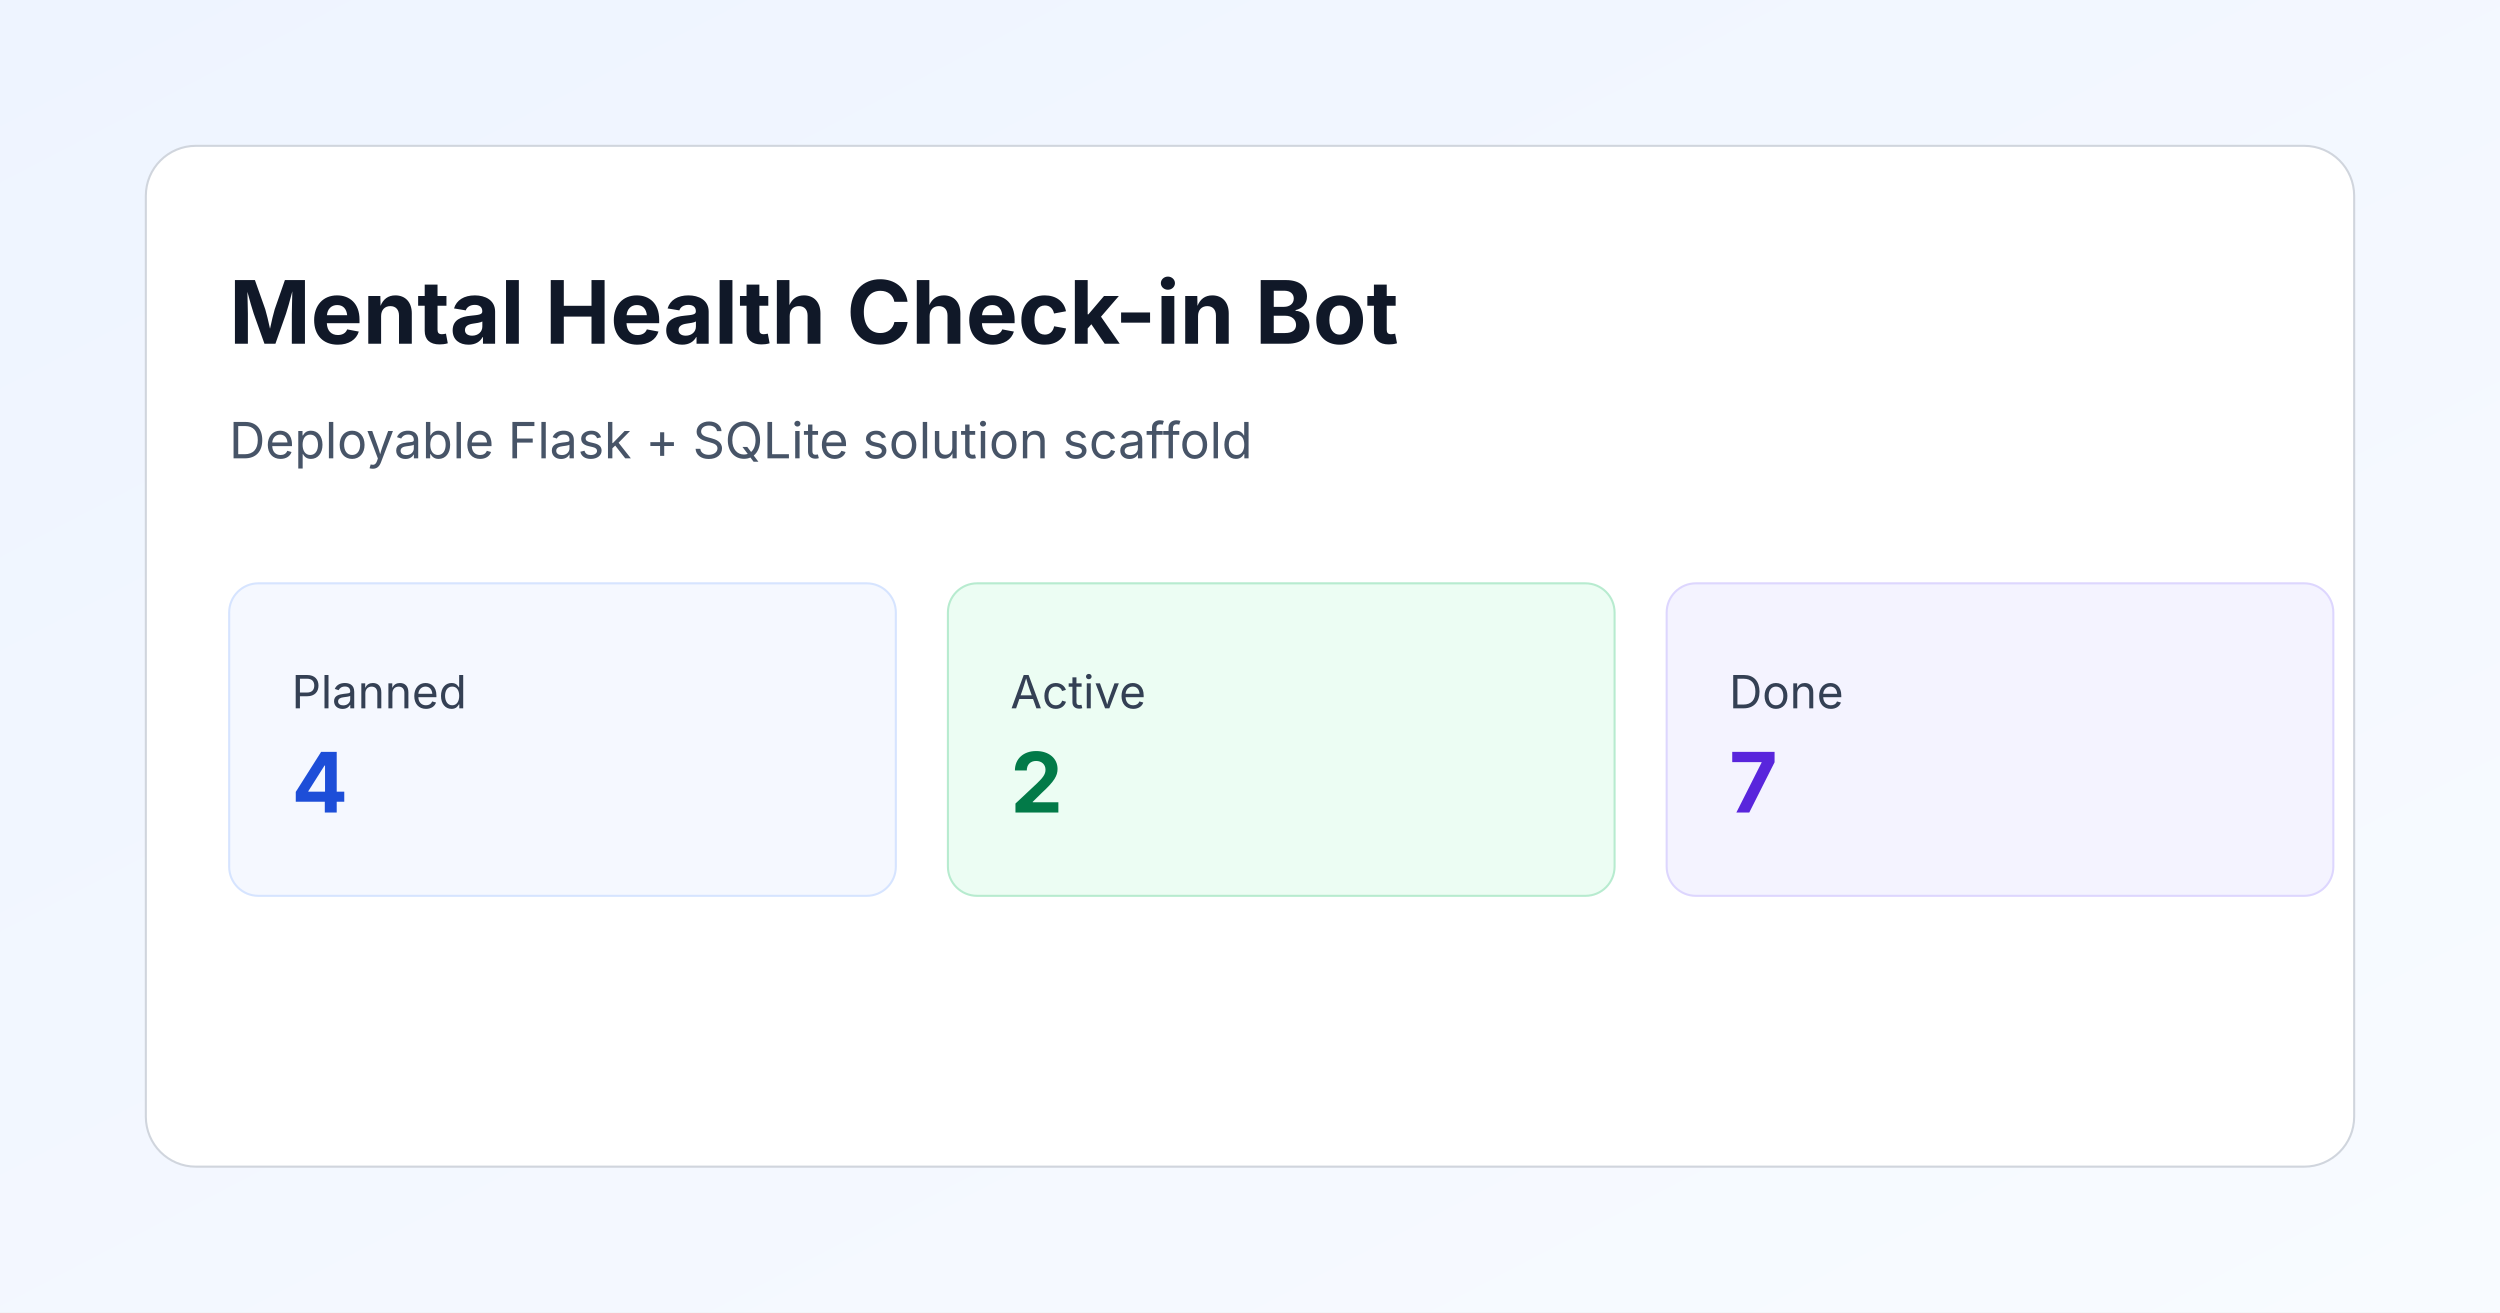
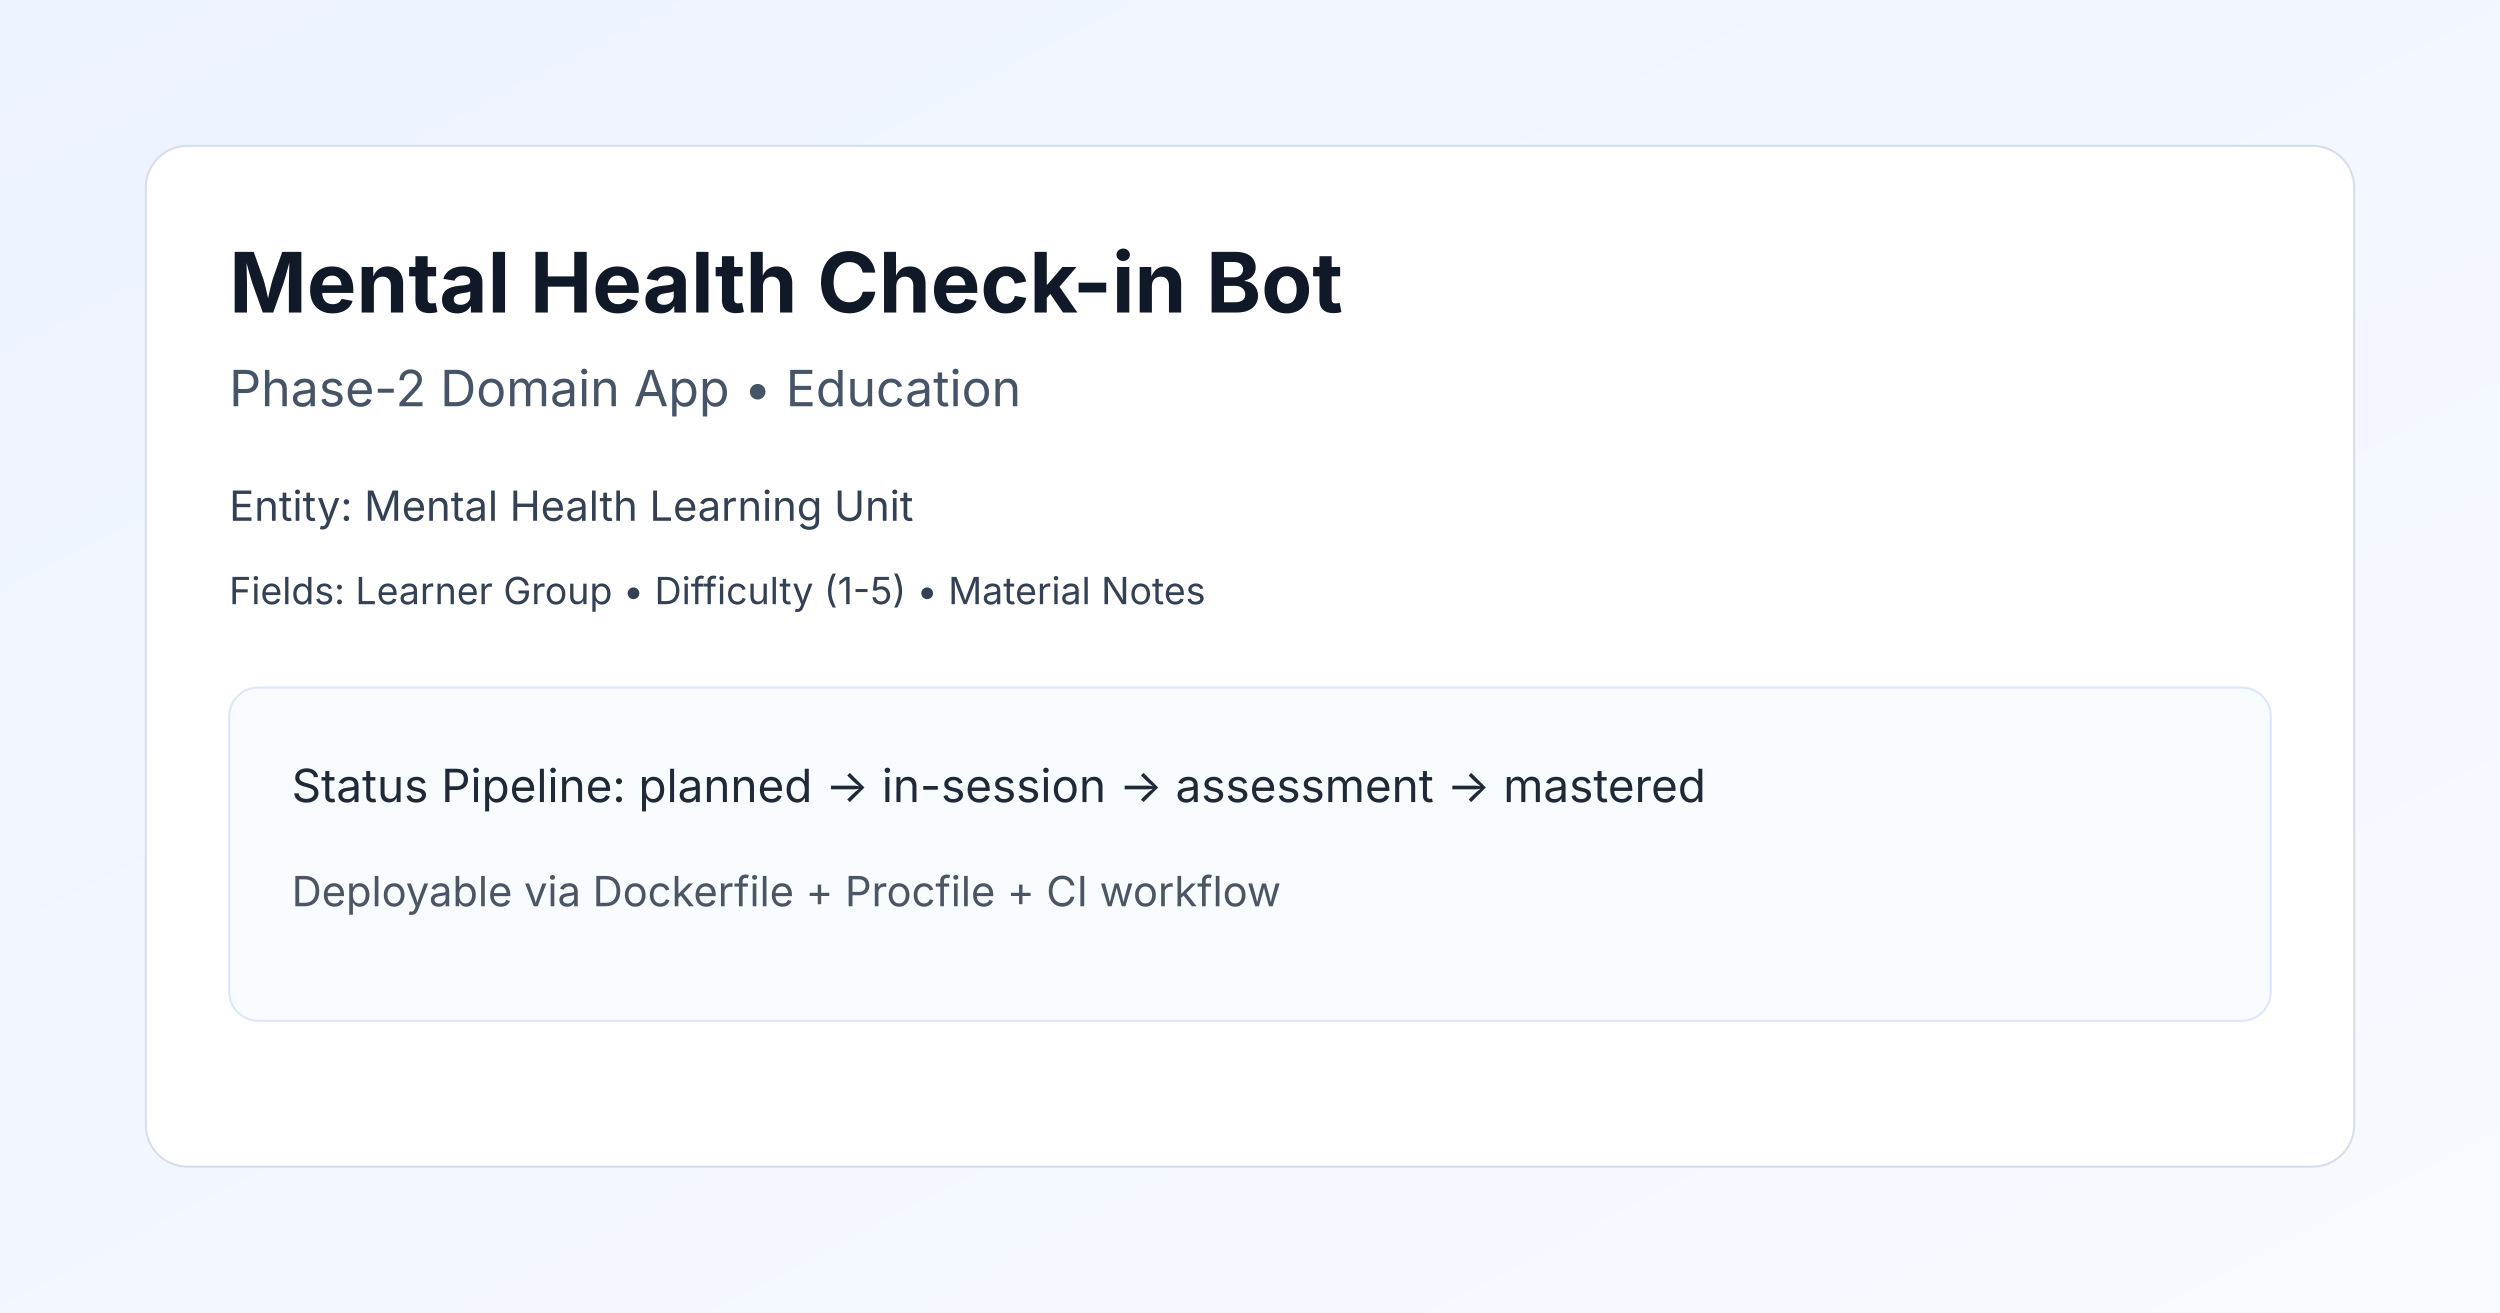
<svg xmlns="http://www.w3.org/2000/svg" width="1200" height="630" viewBox="0 0 1200 630">
  <defs>
    <linearGradient id="bg" x1="0" y1="0" x2="1" y2="1">
-       <stop offset="0%" stop-color="#eef4ff" />
-       <stop offset="100%" stop-color="#f8fbff" />
+       <stop offset="0%" stop-color="#edf3ff" />
+       <stop offset="100%" stop-color="#f8faff" />
    </linearGradient>
  </defs>
  <rect width="1200" height="630" fill="url(#bg)" />
-   <rect x="70" y="70" width="1060" height="490" rx="24" fill="#ffffff" stroke="#d0d5dd" />
-   <text x="110" y="165" font-size="42" font-family="Inter, Arial" fill="#101828" font-weight="700">Mental Health Check-in Bot</text>
-   <text x="110" y="220" font-size="24" font-family="Inter, Arial" fill="#475467">Deployable Flask + SQLite solution scaffold</text>
-   <rect x="110" y="280" width="320" height="150" rx="14" fill="#f5f8ff" stroke="#d6e4ff" />
-   <text x="140" y="340" font-size="22" font-family="Inter, Arial" fill="#344054">Planned</text>
-   <text x="140" y="390" font-size="40" font-family="Inter, Arial" fill="#1d4ed8" font-weight="700">4</text>
-   <rect x="455" y="280" width="320" height="150" rx="14" fill="#ecfdf3" stroke="#b7ebcf" />
-   <text x="485" y="340" font-size="22" font-family="Inter, Arial" fill="#344054">Active</text>
-   <text x="485" y="390" font-size="40" font-family="Inter, Arial" fill="#027a48" font-weight="700">2</text>
-   <rect x="800" y="280" width="320" height="150" rx="14" fill="#f4f3ff" stroke="#ddd6fe" />
-   <text x="830" y="340" font-size="22" font-family="Inter, Arial" fill="#344054">Done</text>
-   <text x="830" y="390" font-size="40" font-family="Inter, Arial" fill="#5925dc" font-weight="700">7</text>
+   <rect x="70" y="70" width="1060" height="490" rx="20" fill="#fff" stroke="#d6ddeb" />
+   <text x="110" y="150" font-size="40" font-family="Inter, Arial" fill="#111827" font-weight="700">Mental Health Check-in Bot</text>
+   <text x="110" y="195" font-size="24" font-family="Inter, Arial" fill="#475467">Phase-2 Domain App • Education</text>
+   <text x="110" y="250" font-size="20" font-family="Inter, Arial" fill="#344054">Entity: Mental Health Learning Unit</text>
+   <text x="110" y="290" font-size="18" font-family="Inter, Arial" fill="#344054">Fields: Learner Group • Difficulty (1-5) • Material Notes</text>
+   <rect x="110" y="330" width="980" height="160" rx="14" fill="#f8fbff" stroke="#dde6ff" />
+   <text x="140" y="385" font-size="22" font-family="Inter, Arial" fill="#1f2937">Status Pipeline: planned → in-session → assessment → mastered</text>
+   <text x="140" y="435" font-size="20" font-family="Inter, Arial" fill="#4b5563">Deployable via Dockerfile + Procfile + CI workflow</text>
</svg>
